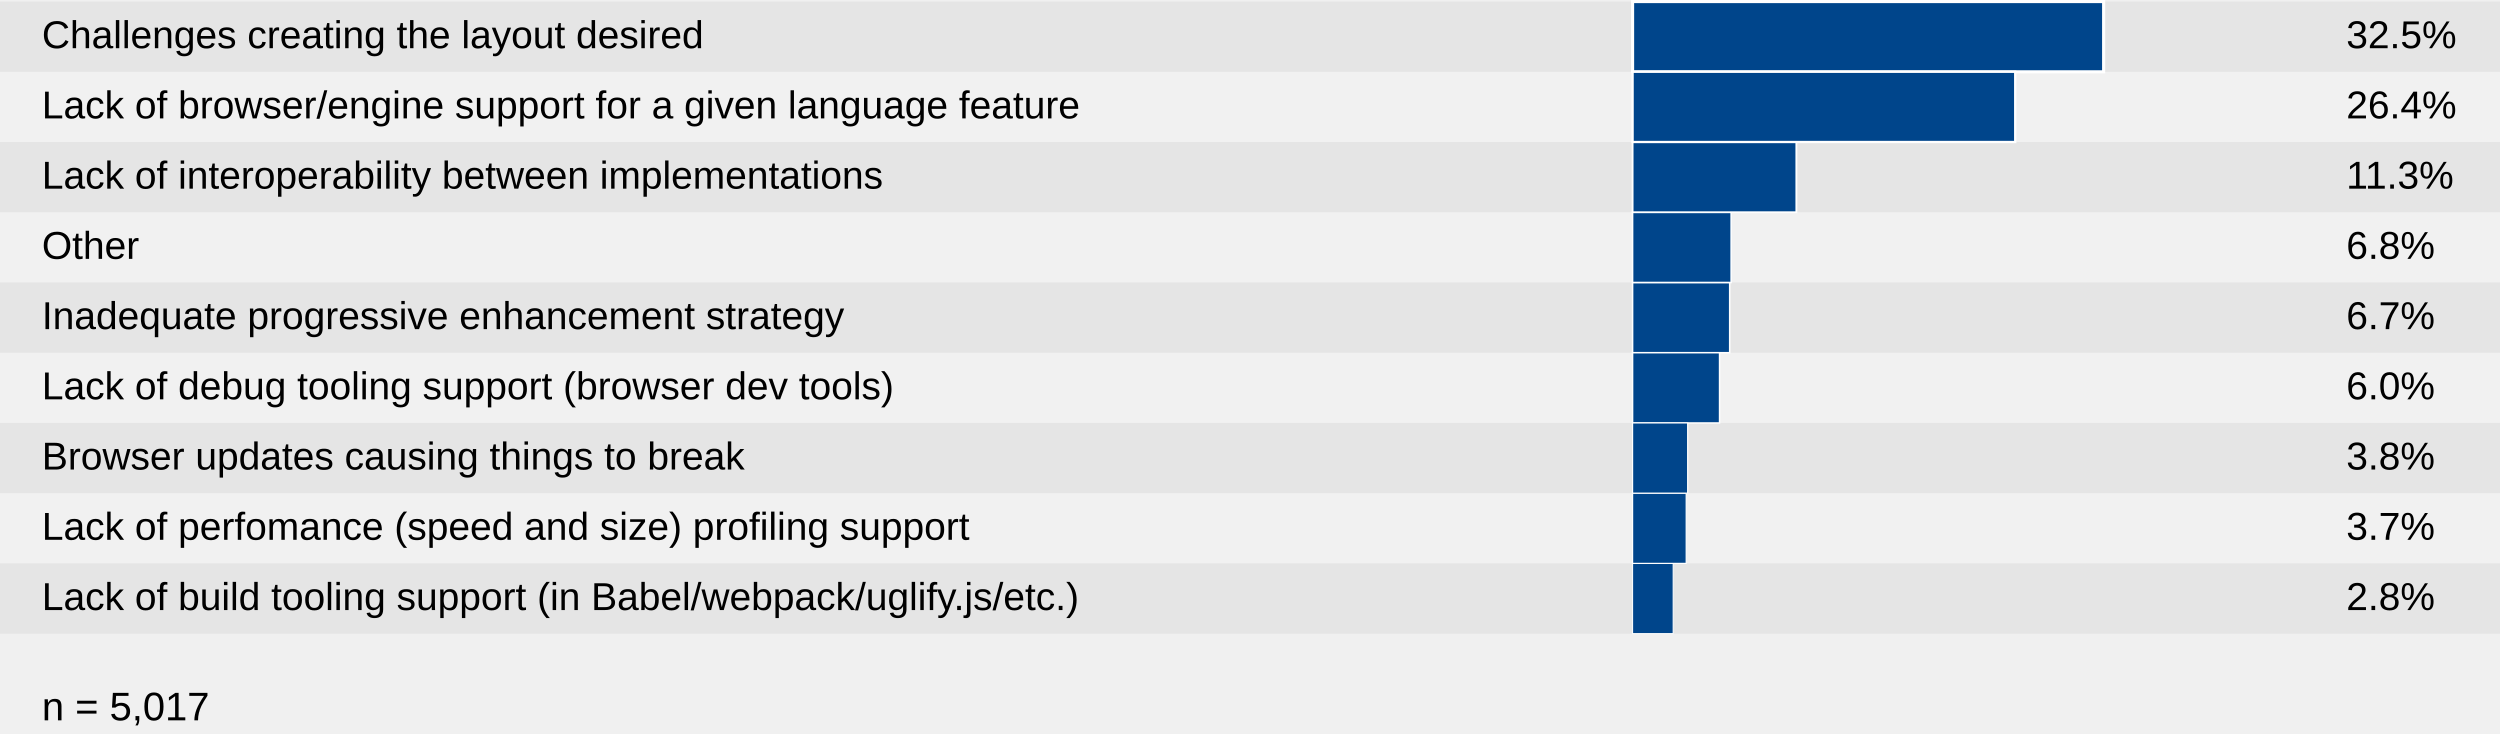
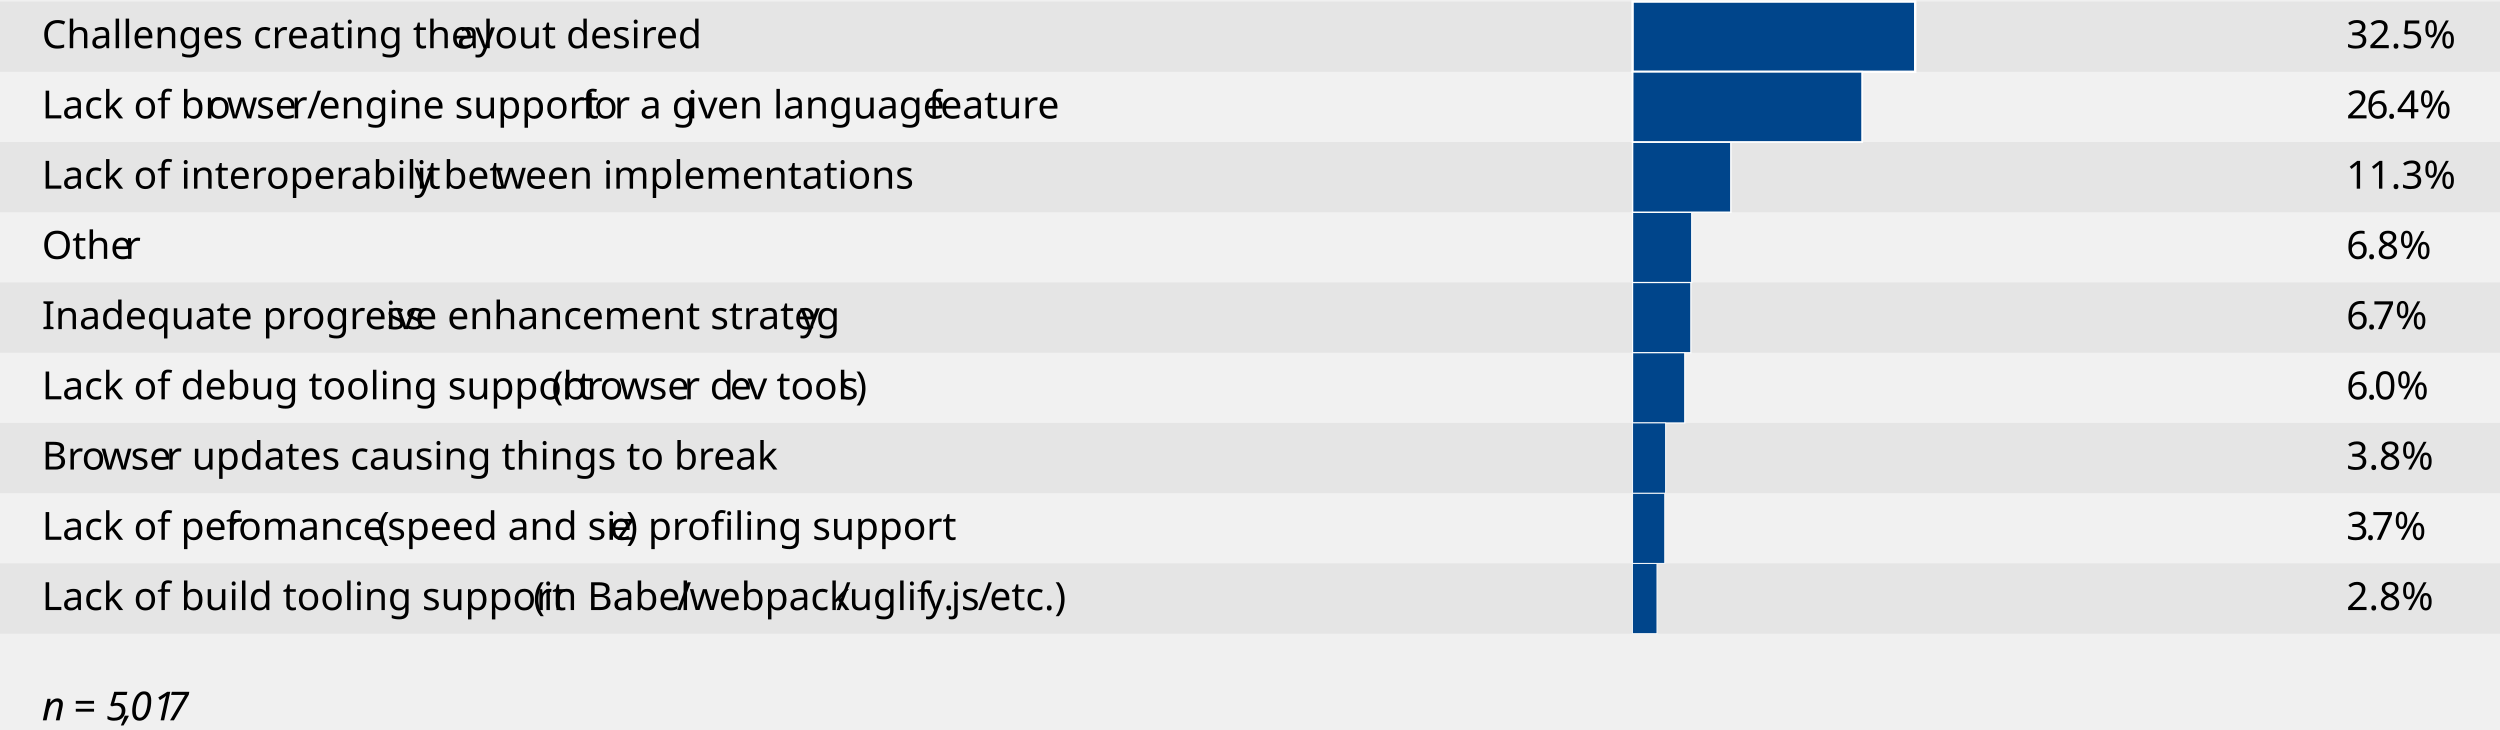
- <svg xmlns="http://www.w3.org/2000/svg" viewBox="0 0 862.45 252.96">
-   <defs>
-     <style>.cls-1,.cls-2{opacity:0.05;}.cls-2{fill:#fff;}.cls-3{font-size:13.42px;}.cls-3,.cls-5{font-family:ArialMT, Arial;}.cls-4{letter-spacing:-0.07em;}.cls-5{font-size:13.77px;}.cls-10,.cls-11,.cls-12,.cls-13,.cls-14,.cls-6,.cls-7,.cls-8,.cls-9{fill:#00458b;stroke:#fff;stroke-miterlimit:10;}.cls-6{stroke-width:1.07px;}.cls-7{stroke-width:0.53px;}.cls-8{stroke-width:0.51px;}.cls-9{stroke-width:0.53px;}.cls-10{stroke-width:0.64px;}.cls-11{stroke-width:0.8px;}.cls-12{stroke-width:0.36px;}.cls-13{stroke-width:0.42px;}.cls-14{stroke-width:0.41px;}</style>
-   </defs>
-   <g id="Layer_2" data-name="Layer 2">
-     <g id="JavaScript">
-       <g id="barTextPercentages">
-         <rect class="cls-1" y="194.36" width="862.45" height="24.23" />
-         <rect class="cls-2" y="170.13" width="862.45" height="24.23" />
-         <rect class="cls-1" y="145.9" width="862.45" height="24.23" />
-         <rect class="cls-2" y="121.68" width="862.45" height="24.23" />
-         <rect class="cls-1" y="97.45" width="862.45" height="24.23" />
-         <rect class="cls-2" y="73.22" width="862.45" height="24.23" />
-         <rect class="cls-1" y="48.99" width="862.45" height="24.23" />
-         <rect class="cls-2" y="24.76" width="862.45" height="24.23" />
-         <rect class="cls-1" y="0.54" width="862.45" height="24.23" />
-         <text class="cls-3" transform="translate(14.45 16.63)">Challenges creating the layout desired</text>
-         <text class="cls-3" transform="translate(14.45 113.54)">Inadequate progressive enhancement strategy</text>
-         <text class="cls-3" transform="translate(14.45 89.31)">Other</text>
-         <text class="cls-3" transform="translate(14.45 65.08)">Lack of interoperability between implementations</text>
-         <text class="cls-3" transform="translate(14.45 40.85)">Lack of browser/engine support for a given language feature</text>
-         <text class="cls-3" transform="translate(14.45 137.76)">Lack of debug tooling support (browser dev tools)</text>
-         <text class="cls-3" transform="translate(14.45 210.45)">Lack of build tooling support (in Babel/webpack/uglif<tspan class="cls-4" x="308.81" y="0">y</tspan>
-           <tspan x="314.53" y="0">.js/etc.)</tspan>
-         </text>
-         <text class="cls-3" transform="translate(14.45 186.22)">Lack of perfomance (speed and size) profiling support</text>
-         <text class="cls-3" transform="translate(14.45 161.99)">Browser updates causing things to break</text>
-         <text class="cls-5" transform="translate(14.45 248.49)">n = 5,017</text>
-         <rect class="cls-6" x="563.21" y="0.54" width="162.5" height="24.23" />
-         <rect class="cls-7" x="563.21" y="97.45" width="33.5" height="24.23" />
-         <rect class="cls-8" x="563.21" y="121.68" width="30" height="24.23" />
-         <rect class="cls-9" x="563.21" y="73.22" width="34" height="24.23" />
-         <rect class="cls-10" x="563.21" y="48.99" width="56.5" height="24.23" />
-         <rect class="cls-11" x="563.21" y="24.76" width="132" height="24.23" />
-         <rect class="cls-12" x="563.21" y="194.36" width="14" height="24.23" />
-         <rect class="cls-13" x="563.21" y="170.13" width="18.5" height="24.23" />
-         <rect class="cls-14" x="563.21" y="145.9" width="19" height="24.23" />
-         <text class="cls-3" transform="translate(809.42 16.63)">32.5%</text>
-         <text class="cls-3" transform="translate(809.42 89.31)">6.8%</text>
-         <text class="cls-3" transform="translate(809.42 113.54)">6.7%</text>
-         <text class="cls-3" transform="translate(809.42 137.76)">6.0%</text>
-         <text class="cls-3" transform="translate(809.42 65.08)">
-           <tspan class="cls-4">1</tspan>
-           <tspan x="6.47" y="0">1.3%</tspan>
-         </text>
-         <text class="cls-3" transform="translate(809.42 40.85)">26.4%</text>
-         <text class="cls-3" transform="translate(809.42 210.45)">2.8%</text>
-         <text class="cls-3" transform="translate(809.42 186.22)">3.7%</text>
-         <text class="cls-3" transform="translate(809.42 161.99)">3.8%</text>
-       </g>
-     </g>
-   </g>
+ <svg xmlns="http://www.w3.org/2000/svg" width="862.45" height="251.57" viewBox="0 0 862.45 251.57">
+   <rect y="194.36" width="862.45" height="24.23" opacity="0.05" />
+   <rect y="170.13" width="862.45" height="24.23" fill="#fff" opacity="0.05" />
+   <rect y="145.9" width="862.45" height="24.23" opacity="0.05" />
+   <rect y="121.68" width="862.45" height="24.23" fill="#fff" opacity="0.05" />
+   <rect y="97.45" width="862.45" height="24.23" opacity="0.05" />
+   <rect y="73.22" width="862.45" height="24.23" fill="#fff" opacity="0.05" />
+   <rect y="48.99" width="862.45" height="24.23" opacity="0.05" />
+   <rect y="24.76" width="862.45" height="24.23" fill="#fff" opacity="0.05" />
+   <rect y="0.54" width="862.45" height="24.23" opacity="0.05" />
+   <text transform="translate(14.45 16.63)" font-size="13.42" font-family="ZillaSlab-Regular, Zilla Slab">Challenges creating the l<tspan x="143.24" y="0" letter-spacing="-0.02em">a</tspan>
+     <tspan x="149.44" y="0" letter-spacing="-0.01em">y</tspan>
+     <tspan x="156.12" y="0" letter-spacing="0em">out desired</tspan>
+   </text>
+   <text transform="translate(14.45 113.54)" font-size="13.42" font-family="ZillaSlab-Regular, Zilla Slab">Inadequate progress<tspan x="118.62" y="0" letter-spacing="-0.01em">i</tspan>
+     <tspan x="122.2" y="0" letter-spacing="-0.02em">v</tspan>
+     <tspan x="128.8" y="0">e enhancement strateg</tspan>
+     <tspan x="261.55" y="0" letter-spacing="-0.02em">y</tspan>
+   </text>
+   <text transform="translate(14.45 89.31)" font-size="13.42" font-family="ZillaSlab-Regular, Zilla Slab">Othe<tspan x="28.58" y="0" letter-spacing="-0.02em">r</tspan>
+   </text>
+   <text transform="translate(14.45 65.08)" font-size="13.42" font-family="ZillaSlab-Regular, Zilla Slab">Lack of interoperabilit<tspan x="128.51" y="0" letter-spacing="-0.02em">y</tspan>
+     <tspan x="135.04" y="0" xml:space="preserve"> bet</tspan>
+     <tspan x="156.54" y="0" letter-spacing="-0.01em">w</tspan>
+     <tspan x="166.67" y="0">een implementations</tspan>
+   </text>
+   <text transform="translate(14.45 40.85)" font-size="13.42" font-family="ZillaSlab-Regular, Zilla Slab">Lack of br<tspan x="57.03" y="0" letter-spacing="-0.01em">o</tspan>
+     <tspan x="63.78" y="0" letter-spacing="-0.01em">w</tspan>
+     <tspan x="73.91" y="0">se</tspan>
+     <tspan x="86.09" y="0" letter-spacing="-0.02em">r</tspan>
+     <tspan x="91.46" y="0" letter-spacing="-0.04em">/</tspan>
+     <tspan x="95.46" y="0">engine support </tspan>
+     <tspan x="186.31" y="0" letter-spacing="-0.01em">f</tspan>
+     <tspan x="190.5" y="0">o</tspan>
+     <tspan x="197.38" y="0" letter-spacing="-0.02em">r</tspan>
+     <tspan x="202.8" y="0" xml:space="preserve" letter-spacing="0em"> a g</tspan>
+     <tspan x="222.73" y="0" letter-spacing="-0.01em">i</tspan>
+     <tspan x="226.31" y="0" letter-spacing="-0.02em">v</tspan>
+     <tspan x="232.91" y="0">en language </tspan>
+     <tspan x="305.76" y="0" letter-spacing="-0.01em">f</tspan>
+     <tspan x="309.95" y="0">eature</tspan>
+   </text>
+   <text transform="translate(14.45 137.76)" font-size="13.42" font-family="ZillaSlab-Regular, Zilla Slab">Lack of debug tooling support <tspan x="175.86" y="0" letter-spacing="0.01em">(</tspan>
+     <tspan x="179.66" y="0">br</tspan>
+     <tspan x="192.46" y="0" letter-spacing="-0.01em">o</tspan>
+     <tspan x="199.21" y="0" letter-spacing="-0.01em">w</tspan>
+     <tspan x="209.34" y="0" letter-spacing="0em">se</tspan>
+     <tspan x="221.52" y="0" letter-spacing="-0.02em">r</tspan>
+     <tspan x="226.94" y="0" xml:space="preserve" letter-spacing="0em"> d</tspan>
+     <tspan x="237.35" y="0" letter-spacing="-0.02em">e</tspan>
+     <tspan x="243.42" y="0" letter-spacing="-0.02em">v</tspan>
+     <tspan x="249.93" y="0" xml:space="preserve" letter-spacing="0em"> tool</tspan>
+     <tspan x="275.29" y="0" letter-spacing="-0.04em">s</tspan>
+     <tspan x="280.64" y="0">)</tspan>
+   </text>
+   <text transform="translate(14.45 210.45)" font-size="13.42" font-family="ZillaSlab-Regular, Zilla Slab">Lack of build tooling support <tspan x="169.53" y="0" letter-spacing="-0.02em">(</tspan>
+     <tspan x="172.92" y="0" letter-spacing="0em">in Babel</tspan>
+     <tspan x="219.04" y="0" letter-spacing="-0.01em">/</tspan>
+     <tspan x="223.4" y="0" letter-spacing="-0.01em">w</tspan>
+     <tspan x="233.53" y="0">ebpack</tspan>
+     <tspan x="274.04" y="0" letter-spacing="-0.01em">/</tspan>
+     <tspan x="278.4" y="0">uglif</tspan>
+     <tspan x="304.89" y="0" letter-spacing="-0.05em">y</tspan>
+     <tspan x="311.06" y="0" letter-spacing="-0.02em">.</tspan>
+     <tspan x="313.61" y="0" letter-spacing="0em">js</tspan>
+     <tspan x="322.87" y="0" letter-spacing="-0.04em">/</tspan>
+     <tspan x="326.87" y="0">etc.)</tspan>
+   </text>
+   <text transform="translate(14.45 186.22)" font-size="13.42" font-family="ZillaSlab-Regular, Zilla Slab">Lack of per<tspan x="63.55" y="0" letter-spacing="-0.01em">f</tspan>
+     <tspan x="67.73" y="0">omance </tspan>
+     <tspan x="115.92" y="0" letter-spacing="-0.03em">(</tspan>
+     <tspan x="119.14" y="0" letter-spacing="0em">speed and siz</tspan>
+     <tspan x="195.87" y="0" letter-spacing="-0.04em">e</tspan>
+     <tspan x="201.58" y="0" letter-spacing="0em">) profiling support</tspan>
+   </text>
+   <text transform="translate(14.45 161.99)" font-size="13.42" font-family="ZillaSlab-Regular, Zilla Slab">Br<tspan x="13.74" y="0" letter-spacing="-0.01em">o</tspan>
+     <tspan x="20.49" y="0" letter-spacing="-0.01em">w</tspan>
+     <tspan x="30.62" y="0" letter-spacing="0em">se</tspan>
+     <tspan x="42.8" y="0" letter-spacing="-0.02em">r</tspan>
+     <tspan x="48.23" y="0" xml:space="preserve" letter-spacing="0em"> updates causing things to break</tspan>
+   </text>
+   <text transform="translate(14.45 248.49)" font-size="13.77" font-family="ZillaSlab-Italic, Zilla Slab" font-style="italic">
+     <tspan letter-spacing="-0.01em">n</tspan>
+     <tspan x="7.07" y="0" xml:space="preserve"> = 5</tspan>
+     <tspan x="27.83" y="0" letter-spacing="-0.01em">,</tspan>
+     <tspan x="30.38" y="0" letter-spacing="0em">0</tspan>
+     <tspan x="38.18" y="0" letter-spacing="-0.02em">1</tspan>
+     <tspan x="43.12" y="0">7</tspan>
+   </text>
+   <rect x="563.21" y="0.54" width="97.5" height="24.23" fill="#00458b" stroke="#fff" stroke-miterlimit="10" stroke-width="0.83" />
+   <rect x="563.21" y="97.45" width="20.1" height="24.23" fill="#00458b" stroke="#fff" stroke-miterlimit="10" stroke-width="0.41" />
+   <rect x="563.21" y="121.68" width="18" height="24.23" fill="#00458b" stroke="#fff" stroke-miterlimit="10" stroke-width="0.4" />
+   <rect x="563.21" y="73.22" width="20.4" height="24.23" fill="#00458b" stroke="#fff" stroke-miterlimit="10" stroke-width="0.41" />
+   <rect x="563.21" y="48.99" width="33.9" height="24.23" fill="#00458b" stroke="#fff" stroke-miterlimit="10" stroke-width="0.5" />
+   <rect x="563.21" y="24.76" width="79.2" height="24.23" fill="#00458b" stroke="#fff" stroke-miterlimit="10" stroke-width="0.62" />
+   <rect x="563.21" y="194.36" width="8.4" height="24.23" fill="#00458b" stroke="#fff" stroke-miterlimit="10" stroke-width="0.28" />
+   <rect x="563.21" y="170.13" width="11.1" height="24.23" fill="#00458b" stroke="#fff" stroke-miterlimit="10" stroke-width="0.32" />
+   <rect x="563.21" y="145.9" width="11.4" height="24.23" fill="#00458b" stroke="#fff" stroke-miterlimit="10" stroke-width="0.32" />
+   <text transform="translate(809.42 16.63)" font-size="13.42" font-family="ZillaSlab-Regular, Zilla Slab">32.5%</text>
+   <text transform="translate(809.42 89.31)" font-size="13.42" font-family="ZillaSlab-Regular, Zilla Slab">
+     <tspan letter-spacing="-0.01em">6</tspan>
+     <tspan x="6.94" y="0">.8%</tspan>
+   </text>
+   <text transform="translate(809.42 113.54)" font-size="13.42" font-family="ZillaSlab-Regular, Zilla Slab">
+     <tspan letter-spacing="-0.01em">6</tspan>
+     <tspan x="6.94" y="0" letter-spacing="-0.05em">.</tspan>
+     <tspan x="9.11" y="0">7%</tspan>
+   </text>
+   <text transform="translate(809.42 137.76)" font-size="13.42" font-family="ZillaSlab-Regular, Zilla Slab">
+     <tspan letter-spacing="-0.01em">6</tspan>
+     <tspan x="6.94" y="0" letter-spacing="-0.01em">.</tspan>
+     <tspan x="9.59" y="0">0%</tspan>
+   </text>
+   <text transform="translate(809.42 65.08)" font-size="13.42" font-family="ZillaSlab-Regular, Zilla Slab">11.3%</text>
+   <text transform="translate(809.42 40.85)" font-size="13.42" font-family="ZillaSlab-Regular, Zilla Slab">2<tspan x="6.91" y="0" letter-spacing="-0.01em">6</tspan>
+     <tspan x="13.85" y="0">.4%</tspan>
+   </text>
+   <text transform="translate(809.42 210.45)" font-size="13.42" font-family="ZillaSlab-Regular, Zilla Slab">2.8%</text>
+   <text transform="translate(809.42 186.22)" font-size="13.42" font-family="ZillaSlab-Regular, Zilla Slab">3<tspan x="6.56" y="0" letter-spacing="-0.05em">.</tspan>
+     <tspan x="8.74" y="0">7%</tspan>
+   </text>
+   <text transform="translate(809.42 161.99)" font-size="13.42" font-family="ZillaSlab-Regular, Zilla Slab">3.8%</text>
</svg>
